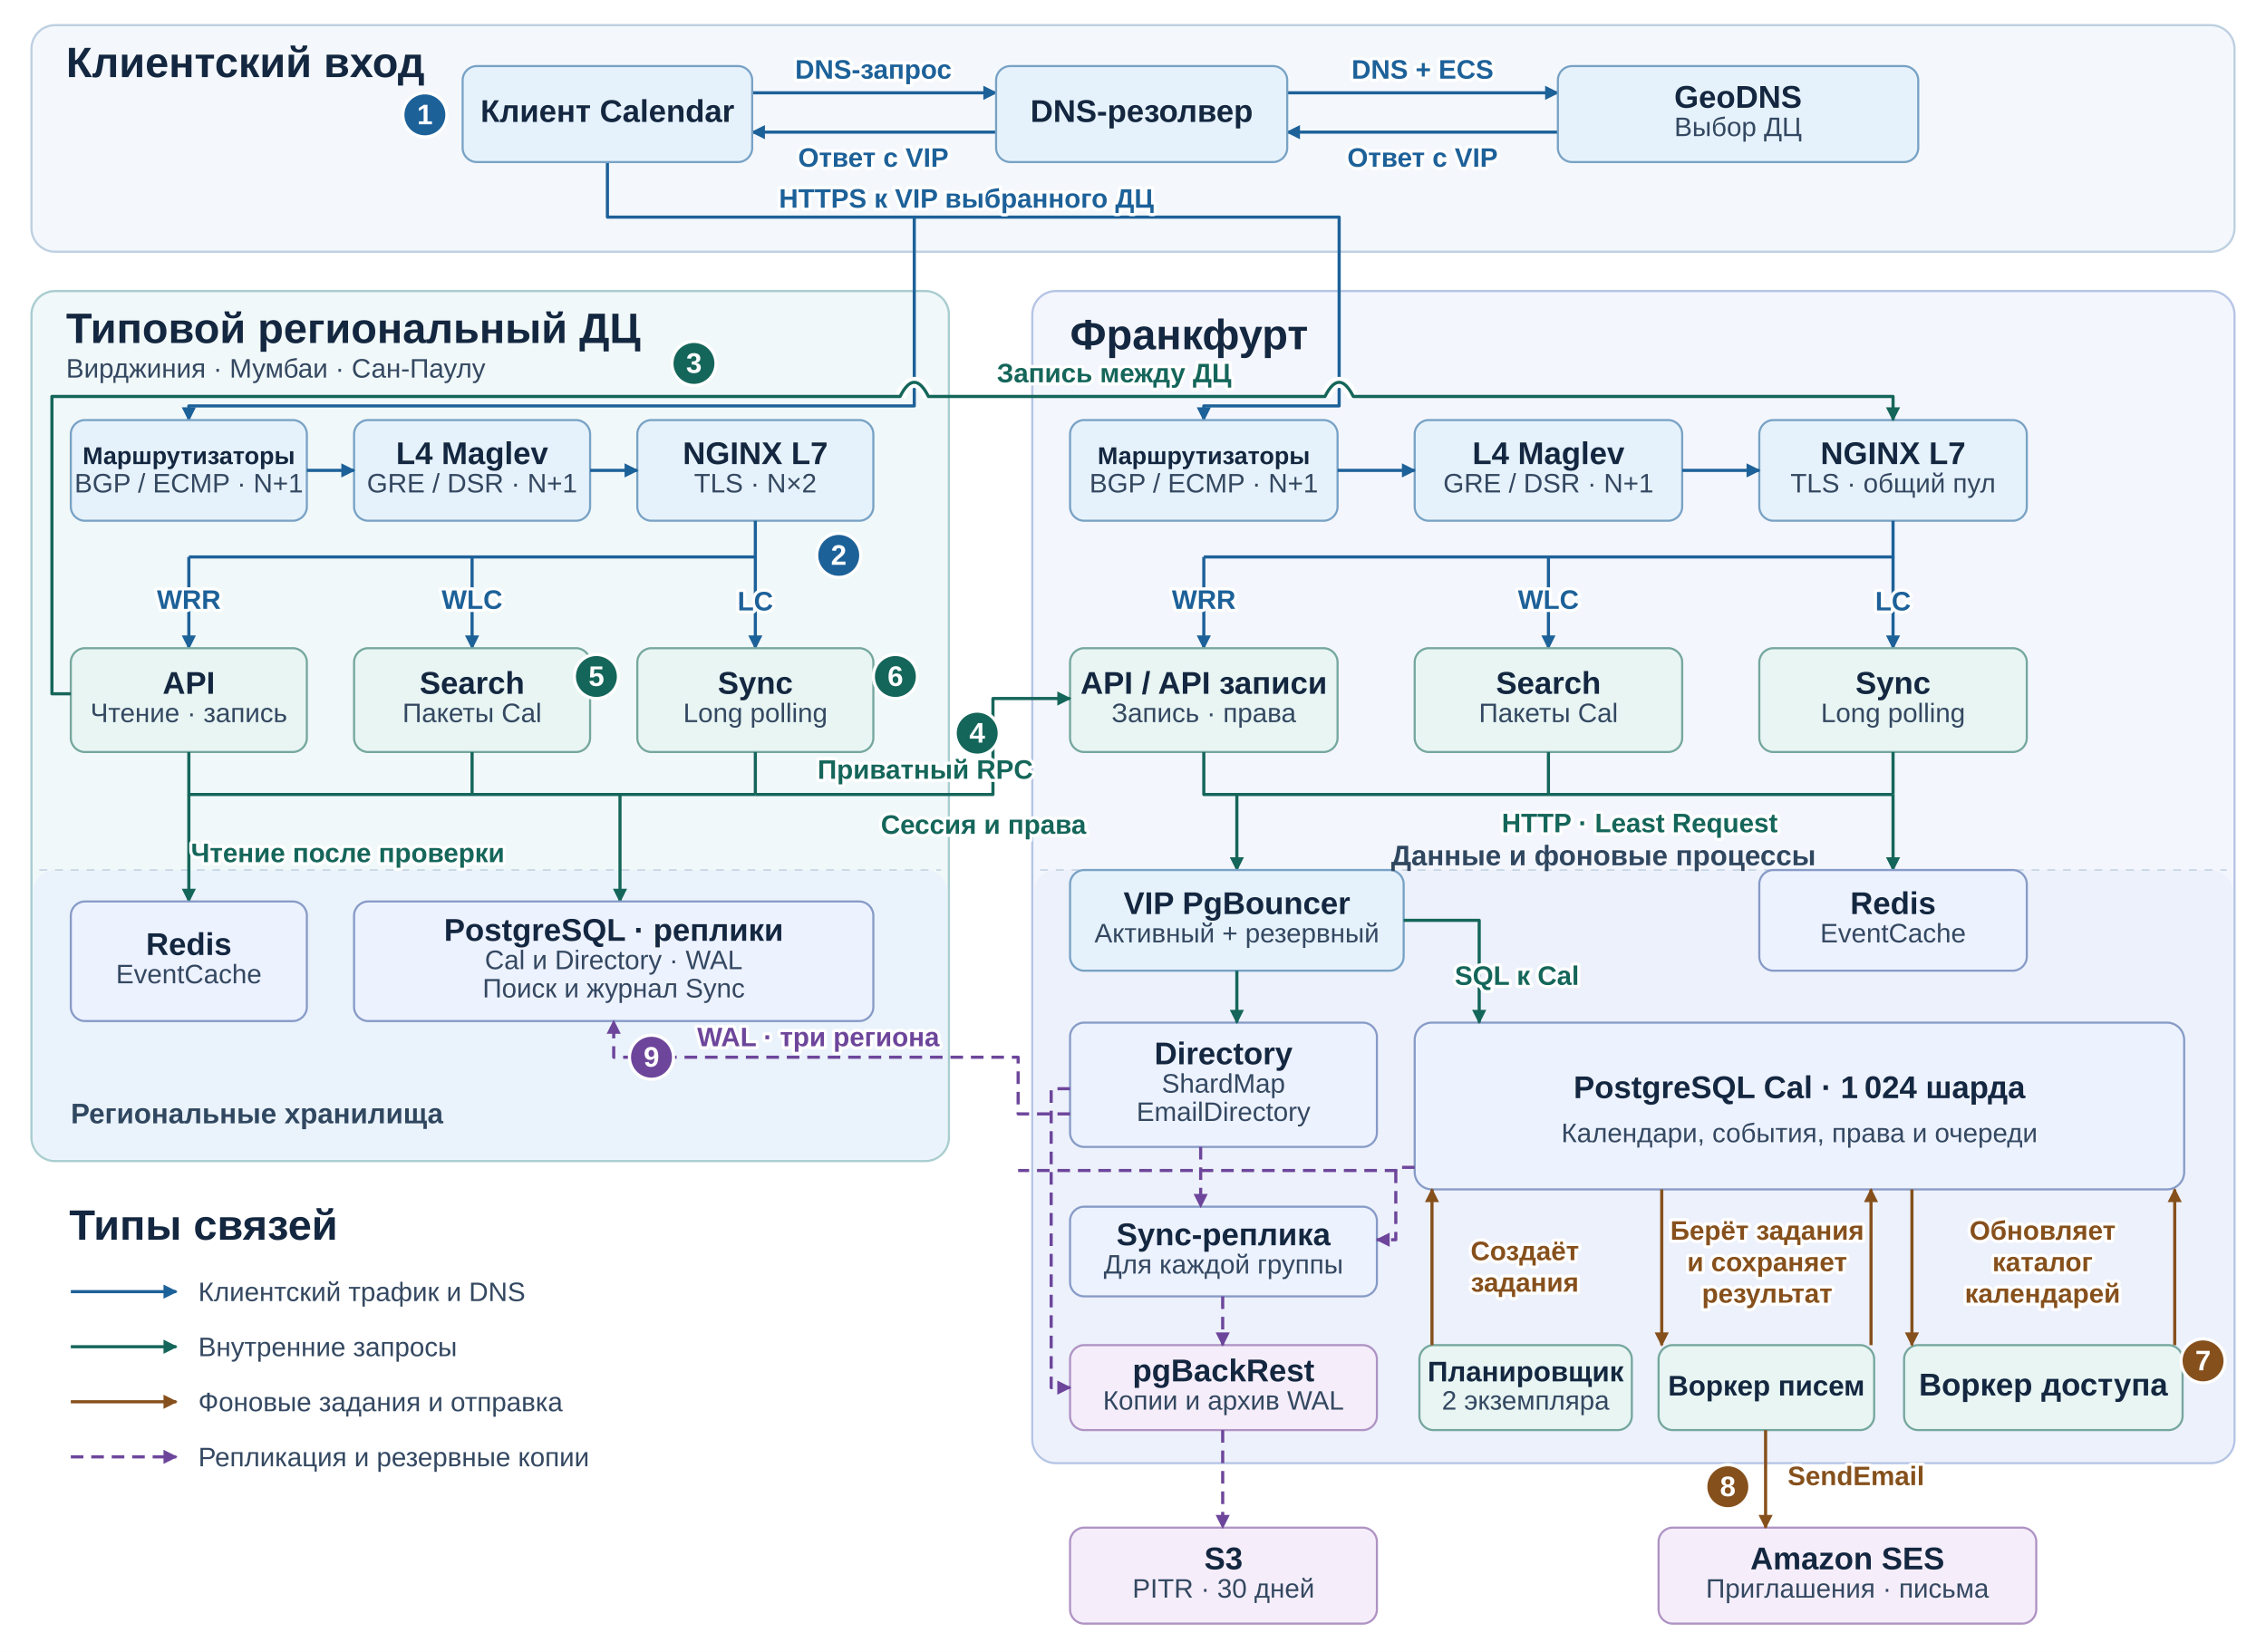
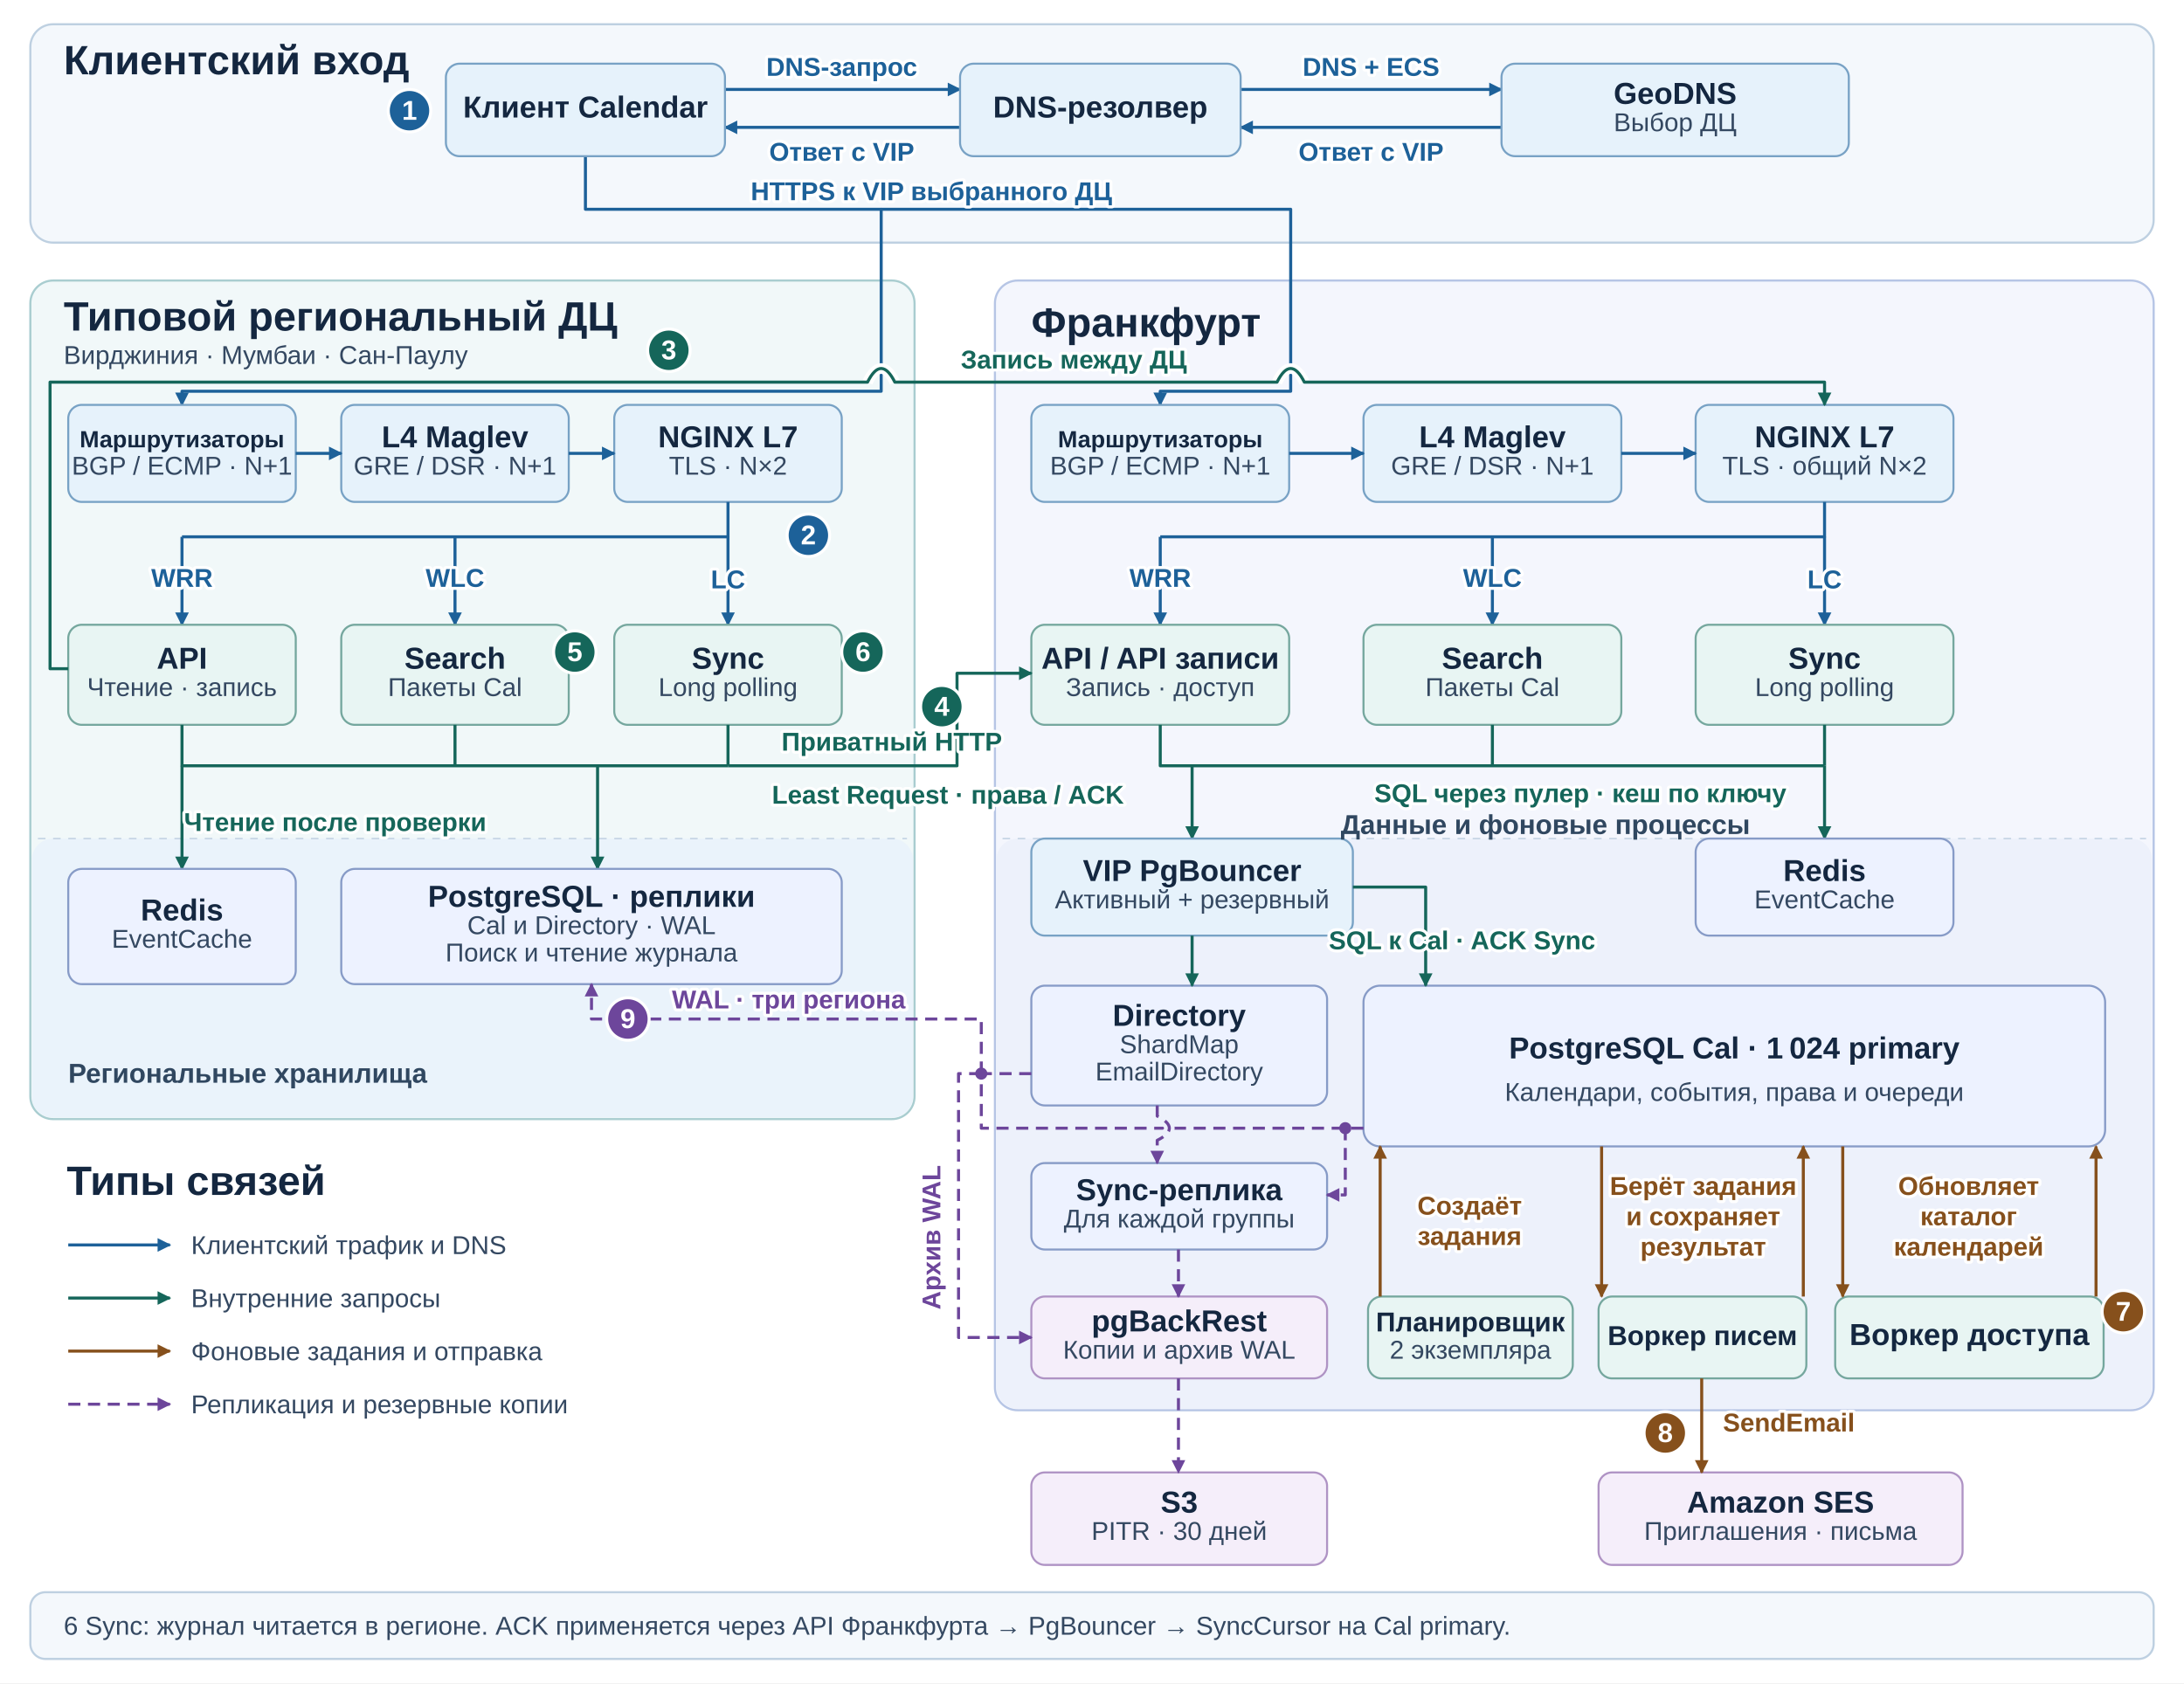
- <svg xmlns="http://www.w3.org/2000/svg" viewBox="0 0 1440 1050" width="1440" height="1050" role="img" aria-labelledby="title desc">
+ <svg xmlns="http://www.w3.org/2000/svg" viewBox="0 0 1440 1110" width="1440" height="1110" role="img" aria-labelledby="title desc">
  <defs>
    <marker id="client" viewBox="0 0 10 10" refX="9" refY="5" markerWidth="9" markerHeight="9" orient="auto" markerUnits="userSpaceOnUse">
      <path d="M0 0 L10 5 L0 10Z" fill="#1d6199" />
    </marker>
    <marker id="internal" viewBox="0 0 10 10" refX="9" refY="5" markerWidth="9" markerHeight="9" orient="auto" markerUnits="userSpaceOnUse">
      <path d="M0 0 L10 5 L0 10Z" fill="#15665a" />
    </marker>
    <marker id="job" viewBox="0 0 10 10" refX="9" refY="5" markerWidth="9" markerHeight="9" orient="auto" markerUnits="userSpaceOnUse">
      <path d="M0 0 L10 5 L0 10Z" fill="#86501c" />
    </marker>
    <marker id="copy" viewBox="0 0 10 10" refX="9" refY="5" markerWidth="9" markerHeight="9" orient="auto" markerUnits="userSpaceOnUse">
      <path d="M0 0 L10 5 L0 10Z" fill="#6d469b" />
    </marker>
    <style>text{font-family:Arial,sans-serif;fill:#142740}.heading{font-size:27px;font-weight:700}.label{font-size:20px;font-weight:700}.detail{font-size:17px;fill:#344861}.note{font-size:17px;font-weight:700;paint-order:stroke;stroke:#fff;stroke-width:4px;stroke-linejoin:round}.network{fill:#e6f2fb;stroke:#78a2c5}.app{fill:#e8f5f3;stroke:#75a79e}.data{fill:#edf2ff;stroke:#879bc7}.queue{fill:#fff2df;stroke:#c09761}.external{fill:#f5eefa;stroke:#af93c4}.box{stroke-width:1.35}.zone{stroke-width:1.4}.entry{fill:#f4f8fc;stroke:#bed0e1}.region{fill:#f1f8f9;stroke:#a9cdd0}.frank{fill:#f4f6fd;stroke:#b6c5e5}.cal{fill:#f9fbff;stroke:#879bc7;stroke-dasharray:4 3}.edge{fill:none;stroke-width:2;stroke-linejoin:round}.rail{marker-end:none!important}.copy{stroke-dasharray:8 5}.edge.client{stroke:#1d6199;marker-end:url(#client)}.note.client{fill:#1d6199;stroke:#fff;stroke-dasharray:none}.edge.internal{stroke:#15665a;marker-end:url(#internal)}.note.internal{fill:#15665a;stroke:#fff;stroke-dasharray:none}.edge.job{stroke:#86501c;marker-end:url(#job)}.note.job{fill:#86501c;stroke:#fff;stroke-dasharray:none}.edge.copy{stroke:#6d469b;marker-end:url(#copy)}.note.copy{fill:#6d469b;stroke:#fff;stroke-dasharray:none}.badge{stroke:#fff;stroke-width:2}.index{font-size:18px;font-weight:700;fill:#fff}.band-title{font-size:18px;font-weight:700;fill:#304760}.band-divider{stroke:#c6d5e4;stroke-width:1;stroke-dasharray:5 5}</style>
  </defs>
-   <rect width="1440" height="1050" fill="#fff" />
+   <rect width="1440" height="1110" fill="#fff" />
  <rect class="zone entry" x="20" y="16" width="1400" height="144" rx="15" />
  <rect class="zone region" x="20" y="185" width="583" height="553" rx="15" />
  <rect class="zone frank" x="656" y="185" width="764" height="745" rx="15" />
  <rect x="21" y="553" width="581" height="184" rx="14" fill="#eaf3fb" />
  <rect x="657" y="553" width="762" height="376" rx="14" fill="#edf1fb" />
  <path class="band-divider" d="M25 553H598M661 553H1415" />
  <g id="cal">
    <rect class="box data" x="899" y="650" width="489" height="106" rx="11" />
-     <text class="label" x="1143.5" y="698" text-anchor="middle">PostgreSQL Cal · 1 024 шарда</text>
+     <text class="label" x="1143.5" y="698" text-anchor="middle">PostgreSQL Cal · 1 024 primary</text>
    <text class="detail" x="1143.5" y="726" text-anchor="middle">Календари, события, права и очереди</text>
  </g>
  <text class="heading" x="42" y="49" text-anchor="start">Клиентский вход</text>
  <text class="heading" x="42" y="218" text-anchor="start">Типовой региональный ДЦ</text>
  <text class="detail" x="42" y="240" text-anchor="start">Вирджиния · Мумбаи · Сан-Паулу</text>
  <text class="heading" x="680" y="222" text-anchor="start">Франкфурт</text>
  <path class="edge client" d="M478 59H633" />
  <path class="edge client" d="M633 84H478" />
  <path class="edge client" d="M818 59H990" />
  <path class="edge client" d="M990 84H818" />
  <text class="note client" x="555" y="50" text-anchor="middle">DNS-запрос</text>
  <text class="note client" x="555" y="106" text-anchor="middle">Ответ с VIP</text>
  <text class="note client" x="904" y="50" text-anchor="middle">DNS + ECS</text>
  <text class="note client" x="904" y="106" text-anchor="middle">Ответ с VIP</text>
  <path class="edge client" d="M386 103V138H581V258H120V267" />
  <path class="edge client" d="M581 138H851V258H765V267" />
  <text class="note client" x="495" y="132" text-anchor="start">HTTPS к VIP выбранного ДЦ</text>
  <g id="calendar-client">
    <rect class="box network" x="294" y="42" width="184" height="61" rx="9" />
    <text class="label" x="386" y="77.5" text-anchor="middle">Клиент Calendar</text>
  </g>
  <g id="resolver">
    <rect class="box network" x="633" y="42" width="185" height="61" rx="9" />
    <text class="label" x="725.5" y="77.5" text-anchor="middle">DNS-резолвер</text>
  </g>
  <g id="geodns">
    <rect class="box network" x="990" y="42" width="229" height="61" rx="9" />
    <text class="label" x="1104.5" y="68.5" text-anchor="middle">GeoDNS</text>
    <text class="detail" x="1104.5" y="86.5" text-anchor="middle">Выбор ДЦ</text>
  </g>
  <g id="r-routers">
    <rect class="box network" x="45" y="267" width="150" height="64" rx="9" />
    <text class="label" x="120" y="295" text-anchor="middle" style="font-size:15.5px">Маршрутизаторы</text>
    <text class="detail" x="120" y="313" text-anchor="middle">BGP / ECMP · N+1</text>
  </g>
  <g id="r-maglev">
    <rect class="box network" x="225" y="267" width="150" height="64" rx="9" />
    <text class="label" x="300" y="295" text-anchor="middle">L4 Maglev</text>
    <text class="detail" x="300" y="313" text-anchor="middle">GRE / DSR · N+1</text>
  </g>
  <g id="r-nginx">
    <rect class="box network" x="405" y="267" width="150" height="64" rx="9" />
    <text class="label" x="480" y="295" text-anchor="middle">NGINX L7</text>
    <text class="detail" x="480" y="313" text-anchor="middle">TLS · N×2</text>
  </g>
  <path class="edge client" d="M195 299H225" />
  <path class="edge client" d="M375 299H405" />
  <path class="edge client rail" d="M480 331V354H120" />
  <path class="edge client" d="M120 354V412" />
  <path class="edge client" d="M300 354V412" />
  <path class="edge client" d="M480 354V412" />
  <text class="note client" x="120" y="387" text-anchor="middle">WRR</text>
  <text class="note client" x="300" y="387" text-anchor="middle">WLC</text>
  <text class="note client" x="480" y="388" text-anchor="middle">LC</text>
  <g id="r-api">
    <rect class="box app" x="45" y="412" width="150" height="66" rx="9" />
    <text class="label" x="120" y="441" text-anchor="middle">API</text>
    <text class="detail" x="120" y="459" text-anchor="middle">Чтение · запись</text>
  </g>
  <g id="r-search">
    <rect class="box app" x="225" y="412" width="150" height="66" rx="9" />
    <text class="label" x="300" y="441" text-anchor="middle">Search</text>
    <text class="detail" x="300" y="459" text-anchor="middle">Пакеты Cal</text>
  </g>
  <g id="r-sync">
    <rect class="box app" x="405" y="412" width="150" height="66" rx="9" />
    <text class="label" x="480" y="441" text-anchor="middle">Sync</text>
    <text class="detail" x="480" y="459" text-anchor="middle">Long polling</text>
  </g>
  <g id="f-routers">
    <rect class="box network" x="680" y="267" width="170" height="64" rx="9" />
    <text class="label" x="765" y="295" text-anchor="middle" style="font-size:15.5px">Маршрутизаторы</text>
    <text class="detail" x="765" y="313" text-anchor="middle">BGP / ECMP · N+1</text>
  </g>
  <g id="f-maglev">
    <rect class="box network" x="899" y="267" width="170" height="64" rx="9" />
    <text class="label" x="984" y="295" text-anchor="middle">L4 Maglev</text>
    <text class="detail" x="984" y="313" text-anchor="middle">GRE / DSR · N+1</text>
  </g>
  <g id="f-nginx">
    <rect class="box network" x="1118" y="267" width="170" height="64" rx="9" />
    <text class="label" x="1203" y="295" text-anchor="middle">NGINX L7</text>
-     <text class="detail" x="1203" y="313" text-anchor="middle">TLS · общий пул</text>
+     <text class="detail" x="1203" y="313" text-anchor="middle">TLS · общий N×2</text>
  </g>
  <path class="edge client" d="M850 299H899" />
  <path class="edge client" d="M1069 299H1118" />
  <path class="edge client rail" d="M1203 331V354H765" />
  <path class="edge client" d="M765 354V412" />
  <path class="edge client" d="M984 354V412" />
  <path class="edge client" d="M1203 354V412" />
  <text class="note client" x="765" y="387" text-anchor="middle">WRR</text>
  <text class="note client" x="984" y="387" text-anchor="middle">WLC</text>
  <text class="note client" x="1203" y="388" text-anchor="middle">LC</text>
  <g id="f-api">
    <rect class="box app" x="680" y="412" width="170" height="66" rx="9" />
    <text class="label" x="765" y="441" text-anchor="middle">API / API записи</text>
-     <text class="detail" x="765" y="459" text-anchor="middle">Запись · права</text>
+     <text class="detail" x="765" y="459" text-anchor="middle">Запись · доступ</text>
  </g>
  <g id="f-search">
    <rect class="box app" x="899" y="412" width="170" height="66" rx="9" />
    <text class="label" x="984" y="441" text-anchor="middle">Search</text>
    <text class="detail" x="984" y="459" text-anchor="middle">Пакеты Cal</text>
  </g>
  <g id="f-sync">
    <rect class="box app" x="1118" y="412" width="170" height="66" rx="9" />
    <text class="label" x="1203" y="441" text-anchor="middle">Sync</text>
    <text class="detail" x="1203" y="459" text-anchor="middle">Long polling</text>
  </g>
  <path d="M572 252Q581 234 590 252M842 252Q851 234 860 252" stroke="#fff" stroke-width="7" fill="none" />
  <path class="edge internal" d="M45 441H33V252H572Q581 234 590 252H842Q851 234 860 252H1203V267" />
  <text class="note internal" x="708" y="243" text-anchor="middle">Запись между ДЦ</text>
  <path class="edge internal rail" d="M120 478V505H480" />
  <path class="edge internal rail" d="M300 478V505" />
  <path class="edge internal rail" d="M480 478V505" />
  <path class="edge internal" d="M480 505H631V444H680" />
-   <text class="note internal" x="588" y="495" text-anchor="middle">Приватный RPC</text>
-   <text class="note internal" x="625" y="530" text-anchor="middle">Сессия и права</text>
+   <text class="note internal" x="588" y="495" text-anchor="middle">Приватный HTTP</text>
+   <text class="note internal" x="625" y="530" text-anchor="middle">Least Request · права / ACK</text>
  <path class="edge internal" d="M120 505V573" />
  <path class="edge internal" d="M394 505V573" />
  <text class="note internal" x="221" y="548" text-anchor="middle">Чтение после проверки</text>
  <g id="regional-cache">
    <rect class="box data" x="45" y="573" width="150" height="76" rx="9" />
    <text class="label" x="120" y="607" text-anchor="middle">Redis</text>
    <text class="detail" x="120" y="625" text-anchor="middle">EventCache</text>
  </g>
  <g id="regional-pg">
    <rect class="box data" x="225" y="573" width="330" height="76" rx="9" />
    <text class="label" x="390" y="598" text-anchor="middle">PostgreSQL · реплики</text>
    <text class="detail" x="390" y="616" text-anchor="middle">Cal и Directory · WAL</text>
-     <text class="detail" x="390" y="634" text-anchor="middle">Поиск и журнал Sync</text>
+     <text class="detail" x="390" y="634" text-anchor="middle">Поиск и чтение журнала</text>
  </g>
  <path class="edge internal rail" d="M765 478V505H1203" />
  <path class="edge internal rail" d="M984 478V505" />
  <path class="edge internal rail" d="M1203 478V505" />
  <path class="edge internal" d="M786 505V553" />
  <path class="edge internal" d="M1203 505V553" />
-   <text class="note internal" x="1042" y="529" text-anchor="middle">HTTP · Least Request</text>
+   <text class="note internal" x="1042" y="529" text-anchor="middle">SQL через пулер · кеш по ключу</text>
  <g id="pgbouncer">
    <rect class="box network" x="680" y="553" width="212" height="64" rx="9" />
    <text class="label" x="786" y="581" text-anchor="middle">VIP PgBouncer</text>
    <text class="detail" x="786" y="599" text-anchor="middle">Активный + резервный</text>
  </g>
  <g id="frank-cache">
    <rect class="box data" x="1118" y="553" width="170" height="64" rx="9" />
    <text class="label" x="1203" y="581" text-anchor="middle">Redis</text>
    <text class="detail" x="1203" y="599" text-anchor="middle">EventCache</text>
  </g>
  <g id="directory">
    <rect class="box data" x="680" y="650" width="195" height="79" rx="9" />
    <text class="label" x="777.5" y="676.5" text-anchor="middle">Directory</text>
    <text class="detail" x="777.5" y="694.5" text-anchor="middle">ShardMap</text>
    <text class="detail" x="777.5" y="712.5" text-anchor="middle">EmailDirectory</text>
  </g>
  <path class="edge internal" d="M786 617V650" />
  <path class="edge internal" d="M892 585H940V650" />
-   <text class="note internal" x="964" y="626" text-anchor="middle">SQL к Cal</text>
-   <path class="edge copy" d="M680 708H647V672H390V649" />
-   <path class="edge copy rail" d="M899 742H887V744H647" />
+   <text class="note internal" x="964" y="626" text-anchor="middle">SQL к Cal · ACK Sync</text>
+   <path class="edge copy rail" d="M680 708H647 M899 744H647V708" />
+   <path class="edge copy" d="M647 708V672H390V649" />
+   <circle cx="647" cy="708" r="4" fill="#6d469b" />
+   <circle cx="887" cy="744" r="4" fill="#6d469b" />
  <text class="note copy" x="520" y="665" text-anchor="middle">WAL · три региона</text>
  <g id="local-standby">
    <rect class="box data" x="680" y="767" width="195" height="57" rx="9" />
    <text class="label" x="777.5" y="791.5" text-anchor="middle">Sync-реплика</text>
    <text class="detail" x="777.5" y="809.5" text-anchor="middle">Для каждой группы</text>
  </g>
-   <path class="edge copy" d="M763 729V767" />
+   <path d="M763 736Q779 744 763 752" stroke="#edf1fb" stroke-width="7" fill="none" />
+   <path class="edge copy" d="M763 729V736Q779 744 763 752V767" />
  <path class="edge copy" d="M887 744V788H875" />
  <g id="planner">
    <rect class="box app" x="902" y="855" width="135" height="54" rx="9" />
    <text class="label" x="969.5" y="878" text-anchor="middle" style="font-size:18px">Планировщик</text>
    <text class="detail" x="969.5" y="896" text-anchor="middle">2 экземпляра</text>
  </g>
  <g id="delivery-worker">
    <rect class="box app" x="1054" y="855" width="137" height="54" rx="9" />
    <text class="label" x="1122.5" y="887" text-anchor="middle" style="font-size:18px">Воркер писем</text>
  </g>
  <g id="access-worker">
    <rect class="box app" x="1210" y="855" width="177" height="54" rx="9" />
    <text class="label" x="1298.5" y="887" text-anchor="middle">Воркер доступа</text>
  </g>
  <path class="edge job" d="M910 855V756" />
  <path class="edge job" d="M1056 756V855" />
  <path class="edge job" d="M1189 855V756" />
  <path class="edge job" d="M1215 756V855" />
  <path class="edge job" d="M1382 855V756" />
  <text class="note job" x="969" y="801" text-anchor="middle">Создаёт</text>
  <text class="note job" x="969" y="821" text-anchor="middle">задания</text>
  <text class="note job" x="1123" y="788" text-anchor="middle">Берёт задания</text>
  <text class="note job" x="1123" y="808" text-anchor="middle">и сохраняет</text>
  <text class="note job" x="1123" y="828" text-anchor="middle">результат</text>
  <text class="note job" x="1298" y="788" text-anchor="middle">Обновляет</text>
  <text class="note job" x="1298" y="808" text-anchor="middle">каталог</text>
  <text class="note job" x="1298" y="828" text-anchor="middle">календарей</text>
  <g id="pgbackrest">
    <rect class="box external" x="680" y="855" width="195" height="54" rx="9" />
    <text class="label" x="777.5" y="878" text-anchor="middle">pgBackRest</text>
    <text class="detail" x="777.5" y="896" text-anchor="middle">Копии и архив WAL</text>
  </g>
  <path class="edge copy" d="M777 824V855" />
-   <path class="edge copy" d="M680 692H668V882H680" />
+   <path class="edge copy" d="M647 708H632V882H680" />
+   <text class="note copy" x="620" y="816" text-anchor="middle" transform="rotate(-90 620 816)">Архив WAL</text>
  <g id="s3">
    <rect class="box external" x="680" y="971" width="195" height="61" rx="9" />
    <text class="label" x="777.5" y="997.5" text-anchor="middle">S3</text>
    <text class="detail" x="777.5" y="1015.5" text-anchor="middle">PITR · 30 дней</text>
  </g>
  <path class="edge copy" d="M777 909V971" />
  <g id="ses">
    <rect class="box external" x="1054" y="971" width="240" height="61" rx="9" />
    <text class="label" x="1174" y="997.5" text-anchor="middle">Amazon SES</text>
    <text class="detail" x="1174" y="1015.5" text-anchor="middle">Приглашения · письма</text>
  </g>
  <path class="edge job" d="M1122 909V971" />
  <text class="note job" x="1136" y="944" text-anchor="start">SendEmail</text>
  <text class="heading" x="44" y="788" text-anchor="start">Типы связей</text>
  <path class="edge client" d="M45 821H112" />
  <text class="detail" x="126" y="827" text-anchor="start">Клиентский трафик и DNS</text>
  <path class="edge internal" d="M45 856H112" />
  <text class="detail" x="126" y="862" text-anchor="start">Внутренние запросы</text>
  <path class="edge job" d="M45 891H112" />
  <text class="detail" x="126" y="897" text-anchor="start">Фоновые задания и отправка</text>
  <path class="edge copy" d="M45 926H112" />
  <text class="detail" x="126" y="932" text-anchor="start">Репликация и резервные копии</text>
  <text class="band-title" x="45" y="714">Региональные хранилища</text>
  <text class="band-title" x="884" y="550">Данные и фоновые процессы</text>
  <g id="route-1">
    <circle class="badge" cx="270" cy="73" r="14" fill="#1d6199" />
    <text class="index" x="270" y="79" text-anchor="middle">1</text>
  </g>
  <g id="route-2">
    <circle class="badge" cx="533" cy="353" r="14" fill="#1d6199" />
    <text class="index" x="533" y="359" text-anchor="middle">2</text>
  </g>
  <g id="route-3">
    <circle class="badge" cx="441" cy="231" r="14" fill="#15665a" />
    <text class="index" x="441" y="237" text-anchor="middle">3</text>
  </g>
  <g id="route-4">
    <circle class="badge" cx="621" cy="466" r="14" fill="#15665a" />
    <text class="index" x="621" y="472" text-anchor="middle">4</text>
  </g>
  <g id="route-5">
    <circle class="badge" cx="379" cy="430" r="14" fill="#15665a" />
    <text class="index" x="379" y="436" text-anchor="middle">5</text>
  </g>
  <g id="route-6">
    <circle class="badge" cx="569" cy="430" r="14" fill="#15665a" />
    <text class="index" x="569" y="436" text-anchor="middle">6</text>
  </g>
  <g id="route-7">
    <circle class="badge" cx="1400" cy="865" r="14" fill="#86501c" />
    <text class="index" x="1400" y="871" text-anchor="middle">7</text>
  </g>
  <g id="route-8">
    <circle class="badge" cx="1098" cy="945" r="14" fill="#86501c" />
    <text class="index" x="1098" y="951" text-anchor="middle">8</text>
  </g>
  <g id="route-9">
    <circle class="badge" cx="414" cy="672" r="14" fill="#6d469b" />
    <text class="index" x="414" y="678" text-anchor="middle">9</text>
  </g>
+   <rect class="zone entry" x="20" y="1050" width="1400" height="44" rx="10" />
+   <text class="detail" x="42" y="1078">6  Sync: журнал читается в регионе. ACK применяется через API Франкфурта → PgBouncer → SyncCursor на Cal primary.</text>
</svg>
